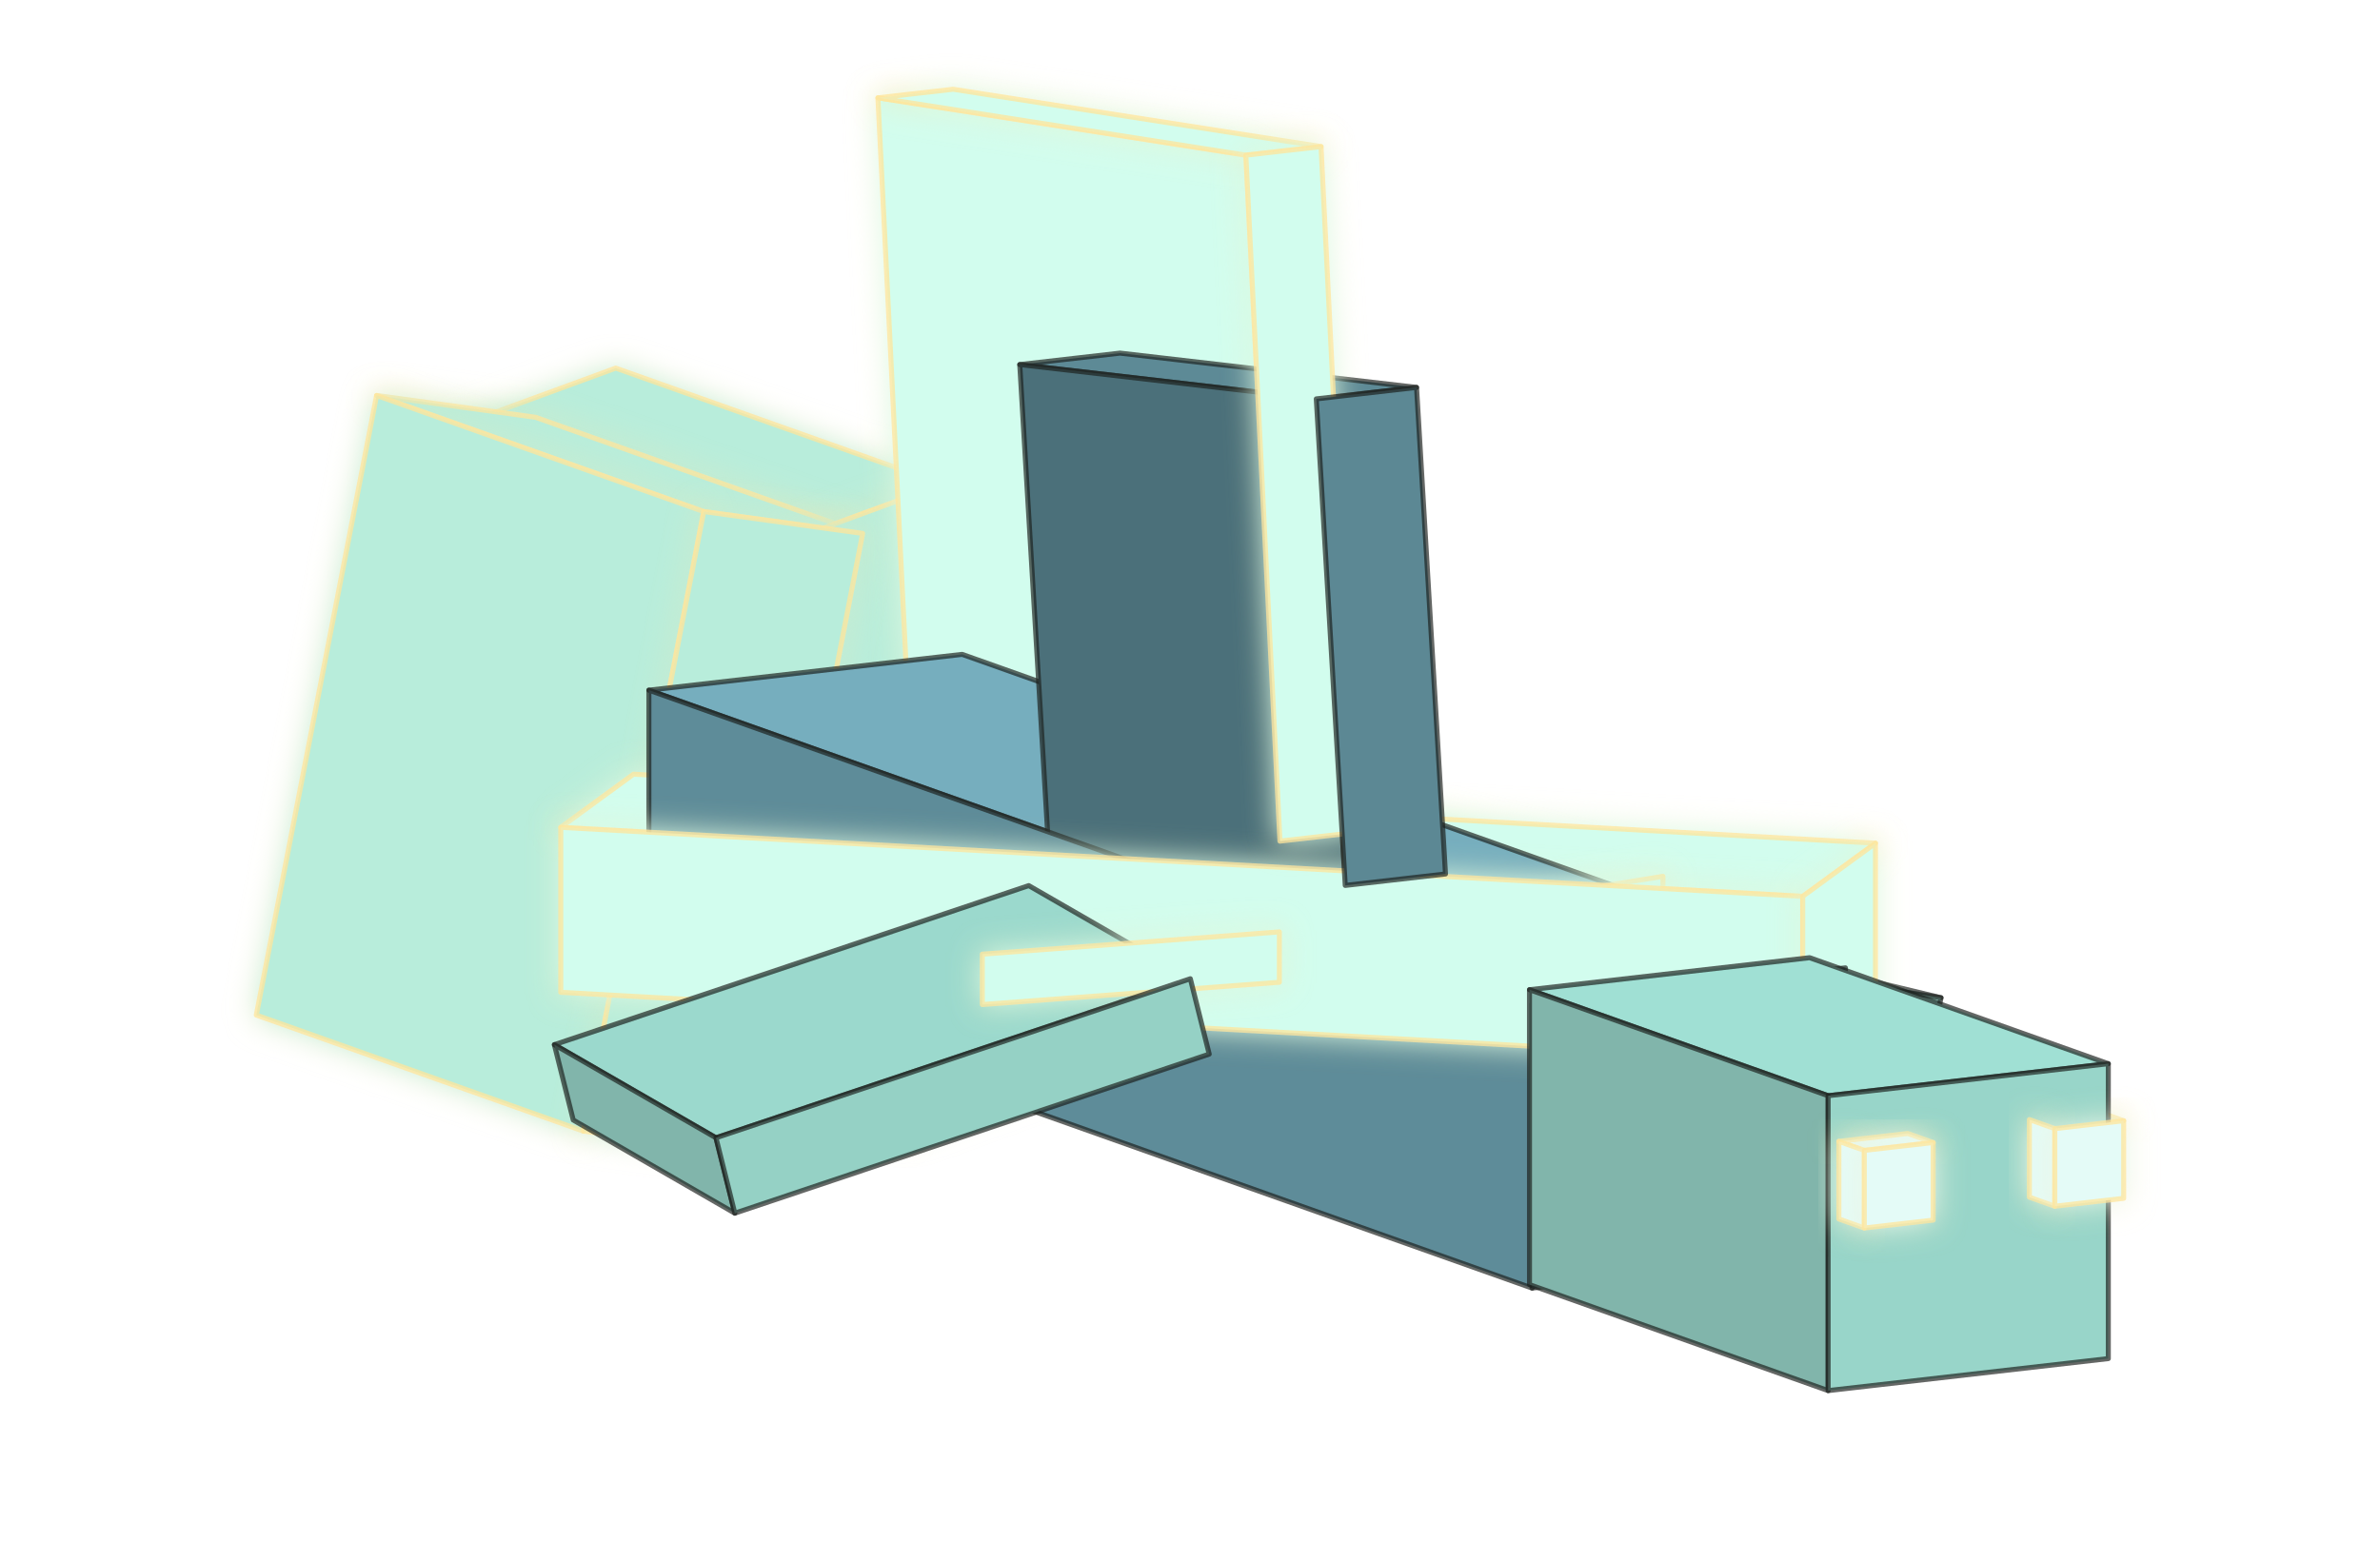
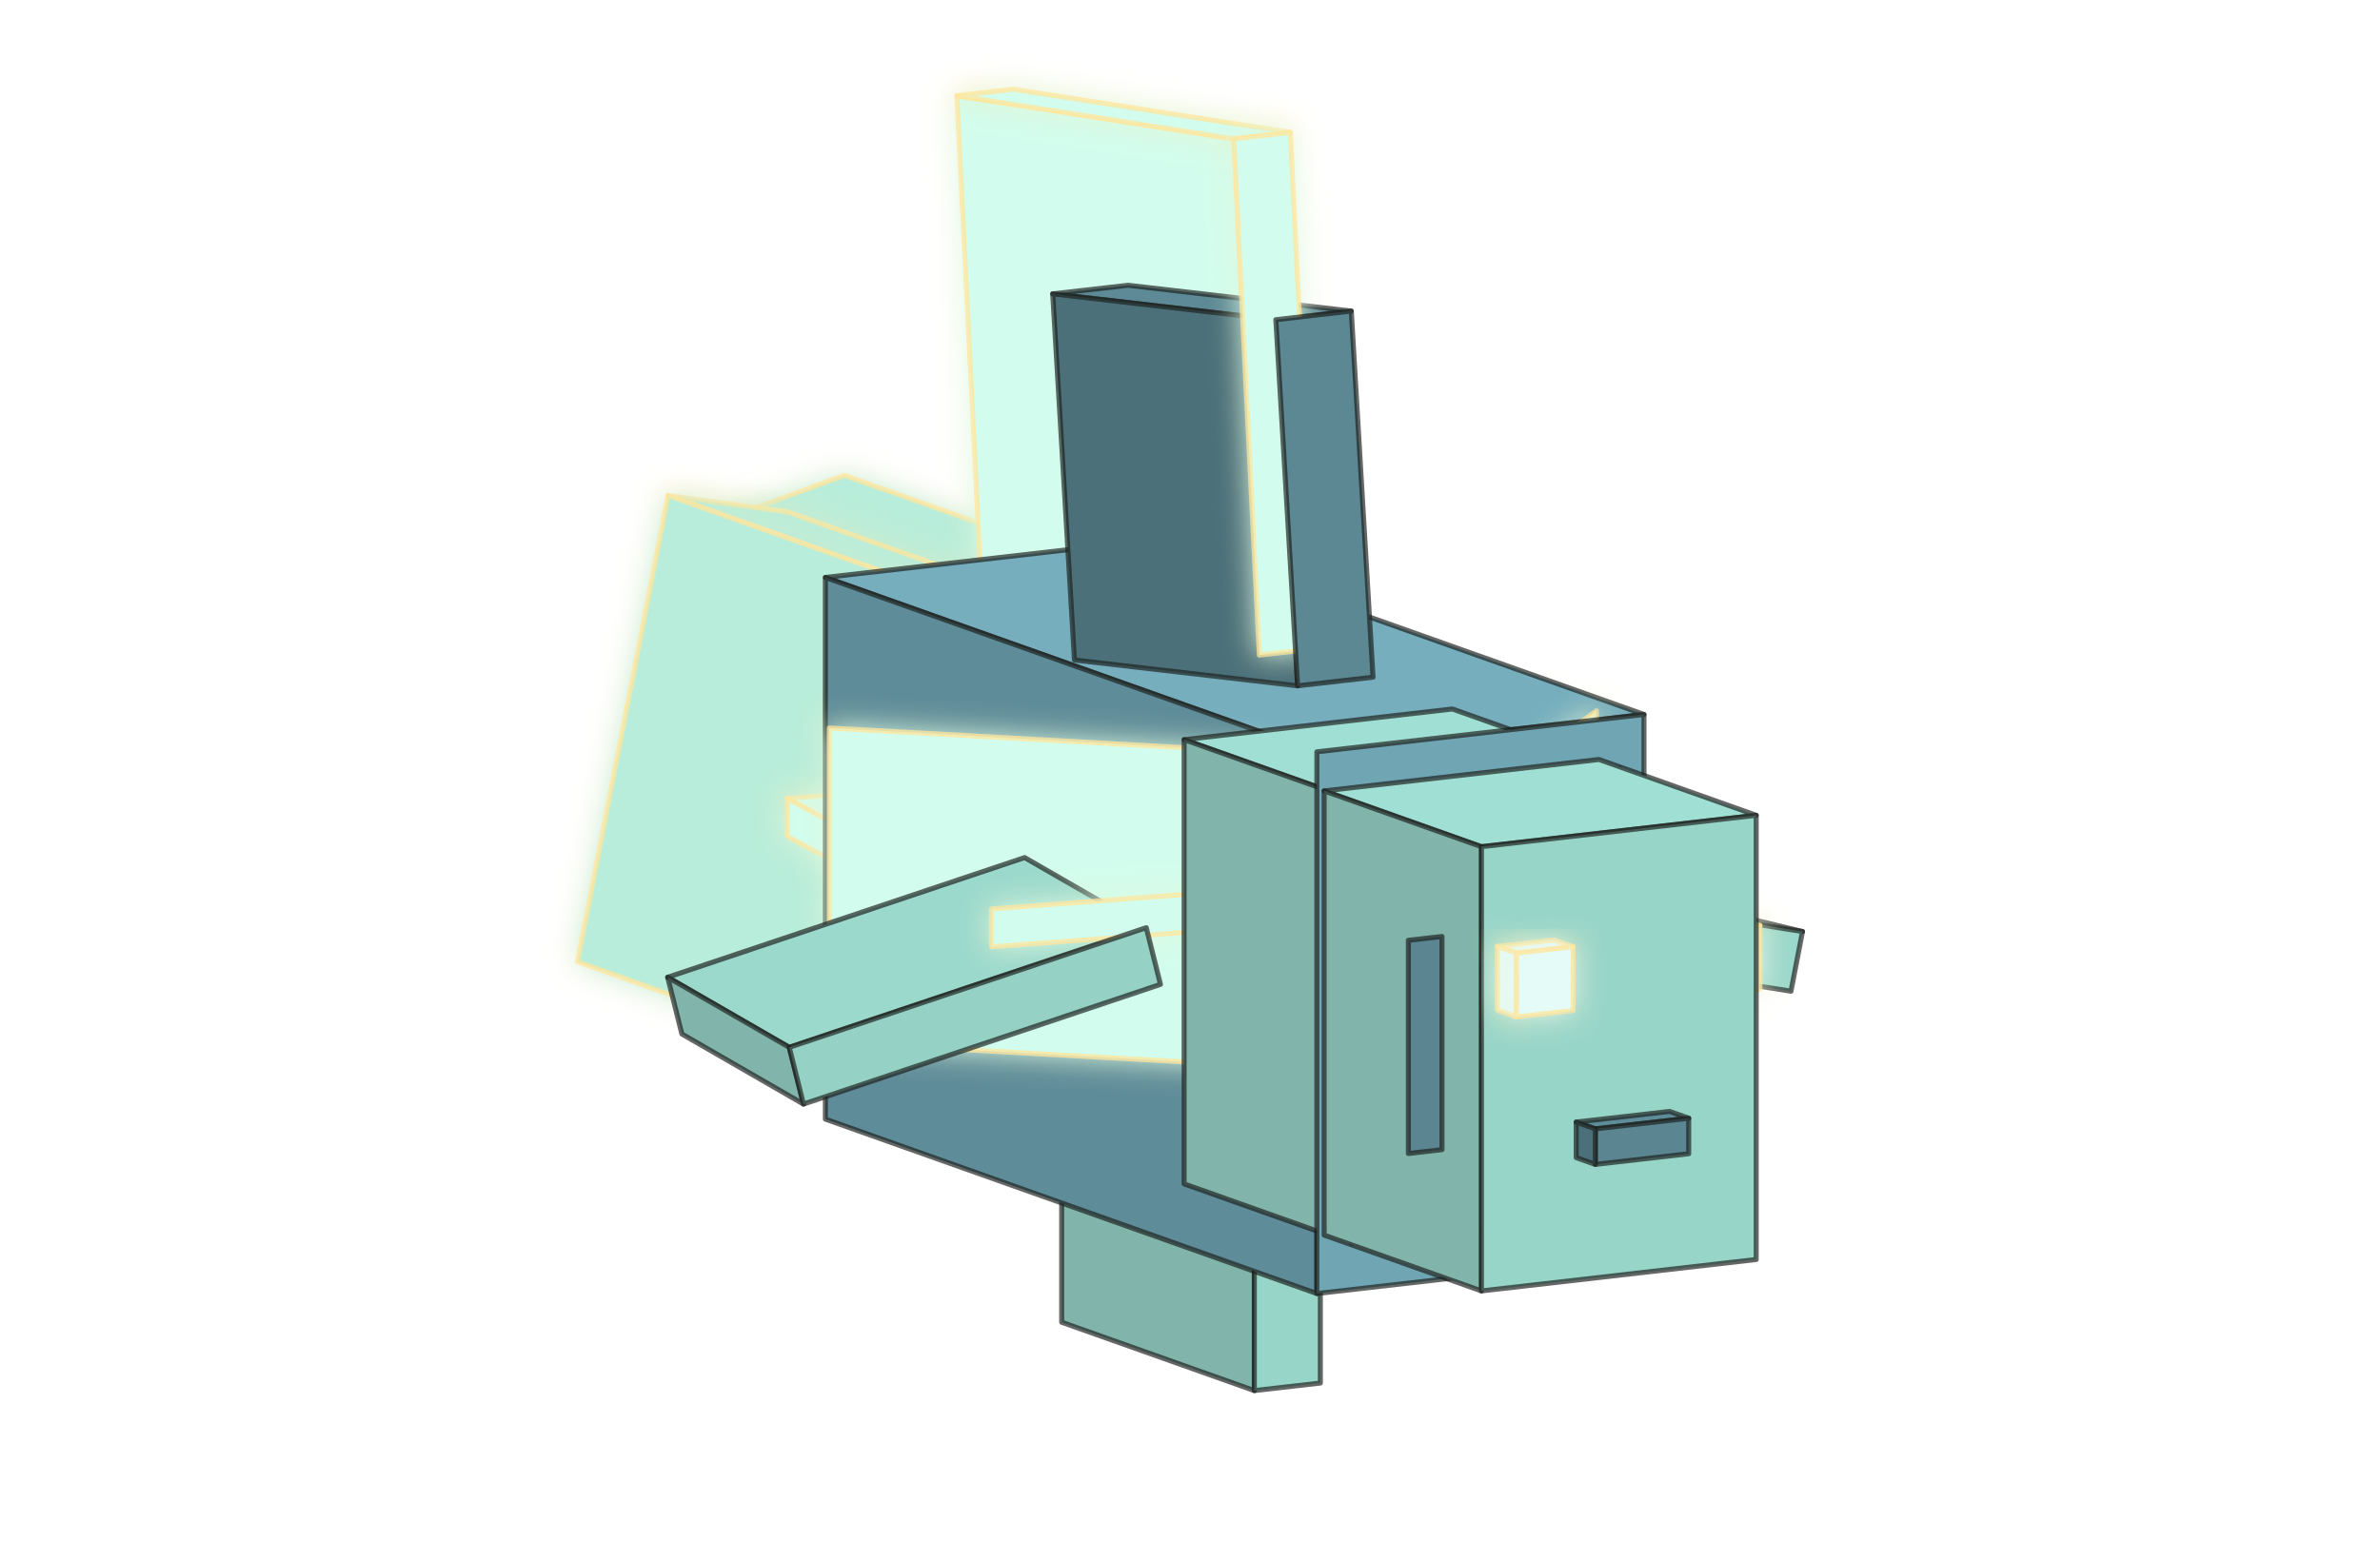
<svg xmlns="http://www.w3.org/2000/svg" width="640" height="420" viewBox="0 0 640 420" role="img" aria-labelledby="portrait-title">
  <defs>
    <filter id="portrait-glow" x="-80%" y="-80%" width="260%" height="260%">
      <feGaussianBlur stdDeviation="4" result="blur" />
      <feMerge>
        <feMergeNode in="blur" />
        <feMergeNode in="SourceGraphic" />
      </feMerge>
    </filter>
    <filter id="portrait-shadow" x="-40%" y="-80%" width="180%" height="260%">
      <feGaussianBlur stdDeviation="8" />
    </filter>
  </defs>
  <g>
-     <polygon points="243.15,305.13 210.79,145.88 122.83,114.66 155.18,273.90" fill="#b8eddb" stroke="#ffe59a" stroke-opacity=".74" stroke-width="1.35" stroke-linejoin="round" vector-effect="non-scaling-stroke" filter="url(#portrait-glow)" />
-     <polygon points="253.54,130.23 165.57,99.00 122.83,114.66 210.79,145.88" fill="#b8eddb" stroke="#ffe59a" stroke-opacity=".74" stroke-width="1.35" stroke-linejoin="round" vector-effect="non-scaling-stroke" filter="url(#portrait-glow)" />
-     <polygon points="231.98,143.46 144.02,112.23 101.27,106.36 189.24,137.58" fill="#b8eddb" stroke="#ffe59a" stroke-opacity=".74" stroke-width="1.35" stroke-linejoin="round" vector-effect="non-scaling-stroke" filter="url(#portrait-glow)" />
-     <polygon points="156.89,304.22 189.24,137.58 101.27,106.36 68.92,273.00" fill="#b8eddb" stroke="#ffe59a" stroke-opacity=".74" stroke-width="1.35" stroke-linejoin="round" vector-effect="non-scaling-stroke" filter="url(#portrait-glow)" />
-     <polygon points="285.89,289.47 253.54,130.23 210.79,145.88 243.15,305.13" fill="#b8eddb" stroke="#ffe59a" stroke-opacity=".74" stroke-width="1.35" stroke-linejoin="round" vector-effect="non-scaling-stroke" filter="url(#portrait-glow)" />
-     <polygon points="199.63,310.10 231.98,143.46 189.24,137.58 156.89,304.22" fill="#b8eddb" stroke="#ffe59a" stroke-opacity=".74" stroke-width="1.35" stroke-linejoin="round" vector-effect="non-scaling-stroke" filter="url(#portrait-glow)" />
-     <polygon points="447.18,235.69 316.25,202.82 249.77,213.56 380.71,246.44" fill="#d2fdee" stroke="#ffe59a" stroke-opacity=".74" stroke-width="1.35" stroke-linejoin="round" vector-effect="non-scaling-stroke" filter="url(#portrait-glow)" />
-     <polygon points="521.95,268.34 437.47,247.98 333.78,231.64 418.26,252.00" fill="#a2e2d6" stroke="#1c211e" stroke-opacity=".68" stroke-width="1.35" stroke-linejoin="round" vector-effect="non-scaling-stroke" />
-     <polygon points="380.71,259.99 380.71,246.44 249.77,213.56 249.77,227.12" fill="#d2fdee" stroke="#ffe59a" stroke-opacity=".74" stroke-width="1.35" stroke-linejoin="round" vector-effect="non-scaling-stroke" filter="url(#portrait-glow)" />
-     <polygon points="344.19,226.22 335.02,41.73 236.08,26.31 245.24,210.80" fill="#d2fdee" stroke="#ffe59a" stroke-opacity=".74" stroke-width="1.35" stroke-linejoin="round" vector-effect="non-scaling-stroke" filter="url(#portrait-glow)" />
-     <polygon points="355.24,39.42 256.29,24.00 236.08,26.31 335.02,41.73" fill="#d2fdee" stroke="#ffe59a" stroke-opacity=".74" stroke-width="1.35" stroke-linejoin="round" vector-effect="non-scaling-stroke" filter="url(#portrait-glow)" />
-     <polygon points="344.03,250.63 271.07,211.13 191.19,217.12 264.15,256.62" fill="#d2fdee" stroke="#ffe59a" stroke-opacity=".74" stroke-width="1.35" stroke-linejoin="round" vector-effect="non-scaling-stroke" filter="url(#portrait-glow)" />
-     <polygon points="414.14,273.33 418.26,252.00 333.78,231.64 329.66,252.97" fill="#81b5ab" stroke="#1c211e" stroke-opacity=".68" stroke-width="1.35" stroke-linejoin="round" vector-effect="non-scaling-stroke" />
-     <polygon points="517.82,289.67 521.95,268.34 418.26,252.00 414.14,273.33" fill="#9bd8cc" stroke="#1c211e" stroke-opacity=".68" stroke-width="1.35" stroke-linejoin="round" vector-effect="non-scaling-stroke" />
-     <polygon points="264.15,270.17 264.15,256.62 191.19,217.12 191.19,230.67" fill="#d2fdee" stroke="#ffe59a" stroke-opacity=".74" stroke-width="1.35" stroke-linejoin="round" vector-effect="non-scaling-stroke" filter="url(#portrait-glow)" />
-     <polygon points="504.33,226.77 170.36,208.21 150.79,222.51 484.76,241.07" fill="#d2fdee" stroke="#ffe59a" stroke-opacity=".74" stroke-width="1.35" stroke-linejoin="round" vector-effect="non-scaling-stroke" filter="url(#portrait-glow)" />
-     <polygon points="496.24,260.30 258.73,175.99 174.49,185.62 412.00,269.93" fill="#76aebe" stroke="#1c211e" stroke-opacity=".68" stroke-width="1.35" stroke-linejoin="round" vector-effect="non-scaling-stroke" />
-     <polygon points="447.18,249.24 447.18,235.69 380.71,246.44 380.71,259.99" fill="#d2fdee" stroke="#ffe59a" stroke-opacity=".74" stroke-width="1.35" stroke-linejoin="round" vector-effect="non-scaling-stroke" filter="url(#portrait-glow)" />
-     <polygon points="380.92,104.19 301.18,94.97 274.22,98.05 353.96,107.28" fill="#5d8a96" stroke="#1c211e" stroke-opacity=".68" stroke-width="1.35" stroke-linejoin="round" vector-effect="non-scaling-stroke" />
-     <polygon points="361.75,238.13 353.96,107.28 274.22,98.05 282.01,228.91" fill="#4b707a" stroke="#1c211e" stroke-opacity=".68" stroke-width="1.35" stroke-linejoin="round" vector-effect="non-scaling-stroke" />
-     <polygon points="412.00,346.43 412.00,269.93 174.49,185.62 174.49,262.13" fill="#5e8c99" stroke="#1c211e" stroke-opacity=".68" stroke-width="1.35" stroke-linejoin="round" vector-effect="non-scaling-stroke" />
-     <polygon points="484.76,285.44 484.76,241.07 150.79,222.51 150.79,266.88" fill="#d2fdee" stroke="#ffe59a" stroke-opacity=".74" stroke-width="1.35" stroke-linejoin="round" vector-effect="non-scaling-stroke" filter="url(#portrait-glow)" />
-     <polygon points="504.33,271.14 504.33,226.77 484.76,241.07 484.76,285.44" fill="#d2fdee" stroke="#ffe59a" stroke-opacity=".74" stroke-width="1.35" stroke-linejoin="round" vector-effect="non-scaling-stroke" filter="url(#portrait-glow)" />
-     <polygon points="320.09,263.23 276.64,238.18 149.07,280.96 192.53,306.01" fill="#9bd9cd" stroke="#1c211e" stroke-opacity=".68" stroke-width="1.35" stroke-linejoin="round" vector-effect="non-scaling-stroke" />
-     <polygon points="364.40,223.91 355.24,39.42 335.02,41.73 344.19,226.22" fill="#d2fdee" stroke="#ffe59a" stroke-opacity=".74" stroke-width="1.35" stroke-linejoin="round" vector-effect="non-scaling-stroke" filter="url(#portrait-glow)" />
-     <polygon points="197.60,326.28 192.53,306.01 149.07,280.96 154.15,301.23" fill="#81b5ab" stroke="#1c211e" stroke-opacity=".68" stroke-width="1.35" stroke-linejoin="round" vector-effect="non-scaling-stroke" />
-     <polygon points="344.03,264.18 344.03,250.63 264.15,256.62 264.15,270.17" fill="#d2fdee" stroke="#ffe59a" stroke-opacity=".74" stroke-width="1.35" stroke-linejoin="round" vector-effect="non-scaling-stroke" filter="url(#portrait-glow)" />
-     <polygon points="388.70,235.05 380.92,104.19 353.96,107.28 361.75,238.13" fill="#5c8894" stroke="#1c211e" stroke-opacity=".68" stroke-width="1.35" stroke-linejoin="round" vector-effect="non-scaling-stroke" />
-     <polygon points="325.17,283.50 320.09,263.23 192.53,306.01 197.60,326.28" fill="#95d1c5" stroke="#1c211e" stroke-opacity=".68" stroke-width="1.35" stroke-linejoin="round" vector-effect="non-scaling-stroke" />
-     <polygon points="496.24,336.80 496.24,260.30 412.00,269.93 412.00,346.43" fill="#70a6b4" stroke="#1c211e" stroke-opacity=".68" stroke-width="1.35" stroke-linejoin="round" vector-effect="non-scaling-stroke" />
-     <polygon points="566.94,286.08 486.62,257.57 411.29,266.18 491.60,294.69" fill="#a0e0d4" stroke="#1c211e" stroke-opacity=".68" stroke-width="1.35" stroke-linejoin="round" vector-effect="non-scaling-stroke" />
-     <polygon points="491.60,374.00 491.60,294.69 411.29,266.18 411.29,345.49" fill="#81b5ab" stroke="#1c211e" stroke-opacity=".68" stroke-width="1.35" stroke-linejoin="round" vector-effect="non-scaling-stroke" />
-     <polygon points="571.08,301.42 564.25,298.99 545.72,301.11 552.55,303.54" fill="#e4fbf7" stroke="#ffe59a" stroke-opacity=".74" stroke-width="1.35" stroke-linejoin="round" vector-effect="non-scaling-stroke" filter="url(#portrait-glow)" />
-     <polygon points="566.94,365.39 566.94,286.08 491.60,294.69 491.60,374.00" fill="#98d5c9" stroke="#1c211e" stroke-opacity=".68" stroke-width="1.35" stroke-linejoin="round" vector-effect="non-scaling-stroke" />
-     <polygon points="552.55,324.41 552.55,303.54 545.72,301.11 545.72,321.98" fill="#e4fbf7" stroke="#ffe59a" stroke-opacity=".74" stroke-width="1.35" stroke-linejoin="round" vector-effect="non-scaling-stroke" filter="url(#portrait-glow)" />
-     <polygon points="571.08,322.29 571.08,301.42 552.55,303.54 552.55,324.41" fill="#e4fbf7" stroke="#ffe59a" stroke-opacity=".74" stroke-width="1.35" stroke-linejoin="round" vector-effect="non-scaling-stroke" filter="url(#portrait-glow)" />
-     <polygon points="519.85,307.28 513.02,304.85 494.49,306.97 501.32,309.39" fill="#e4fbf7" stroke="#ffe59a" stroke-opacity=".74" stroke-width="1.35" stroke-linejoin="round" vector-effect="non-scaling-stroke" filter="url(#portrait-glow)" />
-     <polygon points="501.32,330.27 501.32,309.39 494.49,306.97 494.49,327.84" fill="#e4fbf7" stroke="#ffe59a" stroke-opacity=".74" stroke-width="1.35" stroke-linejoin="round" vector-effect="non-scaling-stroke" filter="url(#portrait-glow)" />
-     <polygon points="519.85,328.15 519.85,307.28 501.32,309.39 501.32,330.27" fill="#e4fbf7" stroke="#ffe59a" stroke-opacity=".74" stroke-width="1.35" stroke-linejoin="round" vector-effect="non-scaling-stroke" filter="url(#portrait-glow)" />
+     <polygon points="285.42,282.95 261.07,163.11 194.88,139.62 219.22,259.45" fill="#b8eddb" stroke="#ffe59a" stroke-opacity=".74" stroke-width="1.35" stroke-linejoin="round" vector-effect="non-scaling-stroke" filter="url(#portrait-glow)" />
+     <polygon points="293.24,151.34 227.04,127.84 194.88,139.62 261.07,163.11" fill="#b8eddb" stroke="#ffe59a" stroke-opacity=".74" stroke-width="1.35" stroke-linejoin="round" vector-effect="non-scaling-stroke" filter="url(#portrait-glow)" />
+     <polygon points="278.00,161.18 211.80,137.68 179.63,133.26 245.83,156.76" fill="#b8eddb" stroke="#ffe59a" stroke-opacity=".74" stroke-width="1.35" stroke-linejoin="round" vector-effect="non-scaling-stroke" filter="url(#portrait-glow)" />
+     <polygon points="221.48,282.16 245.83,156.76 179.63,133.26 155.29,258.66" fill="#b8eddb" stroke="#ffe59a" stroke-opacity=".74" stroke-width="1.35" stroke-linejoin="round" vector-effect="non-scaling-stroke" filter="url(#portrait-glow)" />
+     <polygon points="317.59,271.17 293.24,151.34 261.07,163.11 285.42,282.95" fill="#b8eddb" stroke="#ffe59a" stroke-opacity=".74" stroke-width="1.35" stroke-linejoin="round" vector-effect="non-scaling-stroke" filter="url(#portrait-glow)" />
+     <polygon points="314.36,186.49 272.07,171.48 222.81,177.11 265.10,192.12" fill="#5e8c99" stroke="#1c211e" stroke-opacity=".68" stroke-width="1.35" stroke-linejoin="round" vector-effect="non-scaling-stroke" />
+     <polygon points="253.65,286.58 278.00,161.18 245.83,156.76 221.48,282.16" fill="#b8eddb" stroke="#ffe59a" stroke-opacity=".74" stroke-width="1.35" stroke-linejoin="round" vector-effect="non-scaling-stroke" filter="url(#portrait-glow)" />
+     <polygon points="265.10,276.63 265.10,192.12 222.81,177.11 222.81,261.61" fill="#4b707a" stroke="#1c211e" stroke-opacity=".68" stroke-width="1.35" stroke-linejoin="round" vector-effect="non-scaling-stroke" />
+     <polygon points="314.36,270.99 314.36,186.49 265.10,192.12 265.10,276.63" fill="#5a8591" stroke="#1c211e" stroke-opacity=".68" stroke-width="1.35" stroke-linejoin="round" vector-effect="non-scaling-stroke" />
+     <polygon points="427.96,226.01 329.43,201.28 279.41,209.36 377.93,234.10" fill="#d2fdee" stroke="#ffe59a" stroke-opacity=".74" stroke-width="1.35" stroke-linejoin="round" vector-effect="non-scaling-stroke" filter="url(#portrait-glow)" />
+     <polygon points="484.71,250.53 421.14,235.21 343.12,222.91 406.69,238.23" fill="#a2e2d6" stroke="#1c211e" stroke-opacity=".68" stroke-width="1.35" stroke-linejoin="round" vector-effect="non-scaling-stroke" />
+     <polygon points="377.93,244.30 377.93,234.10 279.41,209.36 279.41,219.56" fill="#d2fdee" stroke="#ffe59a" stroke-opacity=".74" stroke-width="1.35" stroke-linejoin="round" vector-effect="non-scaling-stroke" filter="url(#portrait-glow)" />
+     <polygon points="337.30,374.00 337.30,316.89 285.49,298.50 285.49,355.61" fill="#81b5ab" stroke="#1c211e" stroke-opacity=".68" stroke-width="1.35" stroke-linejoin="round" vector-effect="non-scaling-stroke" />
+     <polygon points="355.05,314.86 303.24,296.47 285.49,298.50 337.30,316.89" fill="#a0e0d4" stroke="#1c211e" stroke-opacity=".68" stroke-width="1.35" stroke-linejoin="round" vector-effect="non-scaling-stroke" />
+     <polygon points="403.58,254.28 406.69,238.23 343.12,222.91 340.01,238.96" fill="#81b5ab" stroke="#1c211e" stroke-opacity=".68" stroke-width="1.35" stroke-linejoin="round" vector-effect="non-scaling-stroke" />
+     <polygon points="481.61,266.58 484.71,250.53 406.69,238.23 403.58,254.28" fill="#9bd8cc" stroke="#1c211e" stroke-opacity=".68" stroke-width="1.35" stroke-linejoin="round" vector-effect="non-scaling-stroke" />
+     <polygon points="338.65,176.18 331.76,37.34 257.30,25.74 264.20,164.57" fill="#d2fdee" stroke="#ffe59a" stroke-opacity=".74" stroke-width="1.35" stroke-linejoin="round" vector-effect="non-scaling-stroke" filter="url(#portrait-glow)" />
+     <polygon points="346.97,35.60 272.51,24.00 257.30,25.74 331.76,37.34" fill="#d2fdee" stroke="#ffe59a" stroke-opacity=".74" stroke-width="1.35" stroke-linejoin="round" vector-effect="non-scaling-stroke" filter="url(#portrait-glow)" />
+     <polygon points="326.74,239.95 271.84,210.23 211.73,214.74 266.63,244.46" fill="#d2fdee" stroke="#ffe59a" stroke-opacity=".74" stroke-width="1.35" stroke-linejoin="round" vector-effect="non-scaling-stroke" filter="url(#portrait-glow)" />
+     <polygon points="429.28,191.19 243.45,180.86 223.01,195.79 408.84,206.12" fill="#d2fdee" stroke="#ffe59a" stroke-opacity=".74" stroke-width="1.35" stroke-linejoin="round" vector-effect="non-scaling-stroke" filter="url(#portrait-glow)" />
+     <polygon points="266.63,254.66 266.63,244.46 211.73,214.74 211.73,224.93" fill="#d2fdee" stroke="#ffe59a" stroke-opacity=".74" stroke-width="1.35" stroke-linejoin="round" vector-effect="non-scaling-stroke" filter="url(#portrait-glow)" />
+     <polygon points="427.96,236.21 427.96,226.01 377.93,234.10 377.93,244.30" fill="#d2fdee" stroke="#ffe59a" stroke-opacity=".74" stroke-width="1.35" stroke-linejoin="round" vector-effect="non-scaling-stroke" filter="url(#portrait-glow)" />
+     <polygon points="355.05,371.97 355.05,314.86 337.30,316.89 337.30,374.00" fill="#98d5c9" stroke="#1c211e" stroke-opacity=".68" stroke-width="1.35" stroke-linejoin="round" vector-effect="non-scaling-stroke" />
+     <polygon points="442.08,192.15 309.92,145.24 221.95,155.30 354.11,202.20" fill="#76aebe" stroke="#1c211e" stroke-opacity=".68" stroke-width="1.35" stroke-linejoin="round" vector-effect="non-scaling-stroke" />
+     <polygon points="429.28,275.69 429.28,191.19 408.84,206.12 408.84,290.62" fill="#d2fdee" stroke="#ffe59a" stroke-opacity=".74" stroke-width="1.35" stroke-linejoin="round" vector-effect="non-scaling-stroke" filter="url(#portrait-glow)" />
+     <polygon points="363.37,83.66 303.36,76.72 283.08,79.03 343.08,85.98" fill="#5d8a96" stroke="#1c211e" stroke-opacity=".68" stroke-width="1.35" stroke-linejoin="round" vector-effect="non-scaling-stroke" />
+     <polygon points="348.94,184.45 343.08,85.98 283.08,79.03 288.93,177.51" fill="#4b707a" stroke="#1c211e" stroke-opacity=".68" stroke-width="1.35" stroke-linejoin="round" vector-effect="non-scaling-stroke" />
+     <polygon points="354.11,347.90 354.11,202.20 221.95,155.30 221.95,300.99" fill="#5e8c99" stroke="#1c211e" stroke-opacity=".68" stroke-width="1.35" stroke-linejoin="round" vector-effect="non-scaling-stroke" />
+     <polygon points="408.84,290.62 408.84,206.12 223.01,195.79 223.01,280.29" fill="#d2fdee" stroke="#ffe59a" stroke-opacity=".74" stroke-width="1.35" stroke-linejoin="round" vector-effect="non-scaling-stroke" filter="url(#portrait-glow)" />
+     <polygon points="308.24,249.49 275.53,230.64 179.54,262.83 212.24,281.68" fill="#9bd9cd" stroke="#1c211e" stroke-opacity=".68" stroke-width="1.35" stroke-linejoin="round" vector-effect="non-scaling-stroke" />
+     <polygon points="353.87,174.44 346.97,35.60 331.76,37.34 338.65,176.18" fill="#d2fdee" stroke="#ffe59a" stroke-opacity=".74" stroke-width="1.35" stroke-linejoin="round" vector-effect="non-scaling-stroke" filter="url(#portrait-glow)" />
+     <polygon points="216.06,296.94 212.24,281.68 179.54,262.83 183.36,278.09" fill="#81b5ab" stroke="#1c211e" stroke-opacity=".68" stroke-width="1.35" stroke-linejoin="round" vector-effect="non-scaling-stroke" />
+     <polygon points="326.74,250.15 326.74,239.95 266.63,244.46 266.63,254.66" fill="#d2fdee" stroke="#ffe59a" stroke-opacity=".74" stroke-width="1.35" stroke-linejoin="round" vector-effect="non-scaling-stroke" filter="url(#portrait-glow)" />
+     <polygon points="369.22,182.13 363.37,83.66 343.08,85.98 348.94,184.45" fill="#5c8894" stroke="#1c211e" stroke-opacity=".68" stroke-width="1.35" stroke-linejoin="round" vector-effect="non-scaling-stroke" />
+     <polygon points="312.06,264.75 308.24,249.49 212.24,281.68 216.06,296.94" fill="#95d1c5" stroke="#1c211e" stroke-opacity=".68" stroke-width="1.35" stroke-linejoin="round" vector-effect="non-scaling-stroke" />
+     <polygon points="435.48,206.63 390.55,190.68 318.42,198.93 363.35,214.88" fill="#a0e0d4" stroke="#1c211e" stroke-opacity=".68" stroke-width="1.35" stroke-linejoin="round" vector-effect="non-scaling-stroke" />
+     <polygon points="363.35,334.35 363.35,214.88 318.42,198.93 318.42,318.40" fill="#81b5ab" stroke="#1c211e" stroke-opacity=".68" stroke-width="1.35" stroke-linejoin="round" vector-effect="non-scaling-stroke" />
+     <polygon points="442.08,337.84 442.08,192.15 354.11,202.20 354.11,347.90" fill="#70a6b4" stroke="#1c211e" stroke-opacity=".68" stroke-width="1.35" stroke-linejoin="round" vector-effect="non-scaling-stroke" />
+     <polygon points="448.17,302.30 448.17,244.95 428.72,238.05 428.72,295.39" fill="#4b707a" stroke="#1c211e" stroke-opacity=".68" stroke-width="1.35" stroke-linejoin="round" vector-effect="non-scaling-stroke" />
+     <polygon points="435.48,326.10 435.48,206.63 363.35,214.88 363.35,334.35" fill="#98d5c9" stroke="#1c211e" stroke-opacity=".68" stroke-width="1.35" stroke-linejoin="round" vector-effect="non-scaling-stroke" />
+     <polygon points="457.23,243.92 437.77,237.01 428.72,238.05 448.17,244.95" fill="#5e8c99" stroke="#1c211e" stroke-opacity=".68" stroke-width="1.35" stroke-linejoin="round" vector-effect="non-scaling-stroke" />
+     <polygon points="457.23,301.26 457.23,243.92 448.17,244.95 448.17,302.30" fill="#5a8591" stroke="#1c211e" stroke-opacity=".68" stroke-width="1.35" stroke-linejoin="round" vector-effect="non-scaling-stroke" />
+     <polygon points="378.72,310.24 378.72,252.89 359.26,245.99 359.26,303.33" fill="#4b707a" stroke="#1c211e" stroke-opacity=".68" stroke-width="1.35" stroke-linejoin="round" vector-effect="non-scaling-stroke" />
+     <polygon points="472.26,219.27 429.97,204.26 356.08,212.71 398.37,227.72" fill="#a0e0d4" stroke="#1c211e" stroke-opacity=".68" stroke-width="1.35" stroke-linejoin="round" vector-effect="non-scaling-stroke" />
+     <polygon points="387.77,251.86 368.32,244.95 359.26,245.99 378.72,252.89" fill="#5e8c99" stroke="#1c211e" stroke-opacity=".68" stroke-width="1.35" stroke-linejoin="round" vector-effect="non-scaling-stroke" />
+     <polygon points="398.37,347.19 398.37,227.72 356.08,212.71 356.08,332.18" fill="#81b5ab" stroke="#1c211e" stroke-opacity=".68" stroke-width="1.35" stroke-linejoin="round" vector-effect="non-scaling-stroke" />
+     <polygon points="387.77,309.20 387.77,251.86 378.72,252.89 378.72,310.24" fill="#5a8591" stroke="#1c211e" stroke-opacity=".68" stroke-width="1.35" stroke-linejoin="round" vector-effect="non-scaling-stroke" />
+     <polygon points="473.25,248.88 468.11,247.05 452.90,248.79 458.04,250.62" fill="#e4fbf7" stroke="#ffe59a" stroke-opacity=".74" stroke-width="1.35" stroke-linejoin="round" vector-effect="non-scaling-stroke" filter="url(#portrait-glow)" />
+     <polygon points="458.04,267.75 458.04,250.62 452.90,248.79 452.90,265.93" fill="#e4fbf7" stroke="#ffe59a" stroke-opacity=".74" stroke-width="1.35" stroke-linejoin="round" vector-effect="non-scaling-stroke" filter="url(#portrait-glow)" />
+     <polygon points="473.25,266.01 473.25,248.88 458.04,250.62 458.04,267.75" fill="#e4fbf7" stroke="#ffe59a" stroke-opacity=".74" stroke-width="1.35" stroke-linejoin="round" vector-effect="non-scaling-stroke" filter="url(#portrait-glow)" />
+     <polygon points="472.26,338.74 472.26,219.27 398.37,227.72 398.37,347.19" fill="#98d5c9" stroke="#1c211e" stroke-opacity=".68" stroke-width="1.35" stroke-linejoin="round" vector-effect="non-scaling-stroke" />
+     <polygon points="454.11,300.74 448.97,298.91 423.85,301.78 428.99,303.61" fill="#5e8c99" stroke="#1c211e" stroke-opacity=".68" stroke-width="1.35" stroke-linejoin="round" vector-effect="non-scaling-stroke" />
+     <polygon points="454.11,310.29 454.11,300.74 428.99,303.61 428.99,313.17" fill="#5a8591" stroke="#1c211e" stroke-opacity=".68" stroke-width="1.35" stroke-linejoin="round" vector-effect="non-scaling-stroke" />
+     <polygon points="428.99,313.17 428.99,303.61 423.85,301.78 423.85,311.34" fill="#4b707a" stroke="#1c211e" stroke-opacity=".68" stroke-width="1.35" stroke-linejoin="round" vector-effect="non-scaling-stroke" />
+     <polygon points="423.01,254.62 417.87,252.80 402.66,254.54 407.79,256.36" fill="#e4fbf7" stroke="#ffe59a" stroke-opacity=".74" stroke-width="1.35" stroke-linejoin="round" vector-effect="non-scaling-stroke" filter="url(#portrait-glow)" />
+     <polygon points="407.79,273.50 407.79,256.36 402.66,254.54 402.66,271.67" fill="#e4fbf7" stroke="#ffe59a" stroke-opacity=".74" stroke-width="1.35" stroke-linejoin="round" vector-effect="non-scaling-stroke" filter="url(#portrait-glow)" />
+     <polygon points="423.01,271.76 423.01,254.62 407.79,256.36 407.79,273.50" fill="#e4fbf7" stroke="#ffe59a" stroke-opacity=".74" stroke-width="1.35" stroke-linejoin="round" vector-effect="non-scaling-stroke" filter="url(#portrait-glow)" />
  </g>
</svg>
